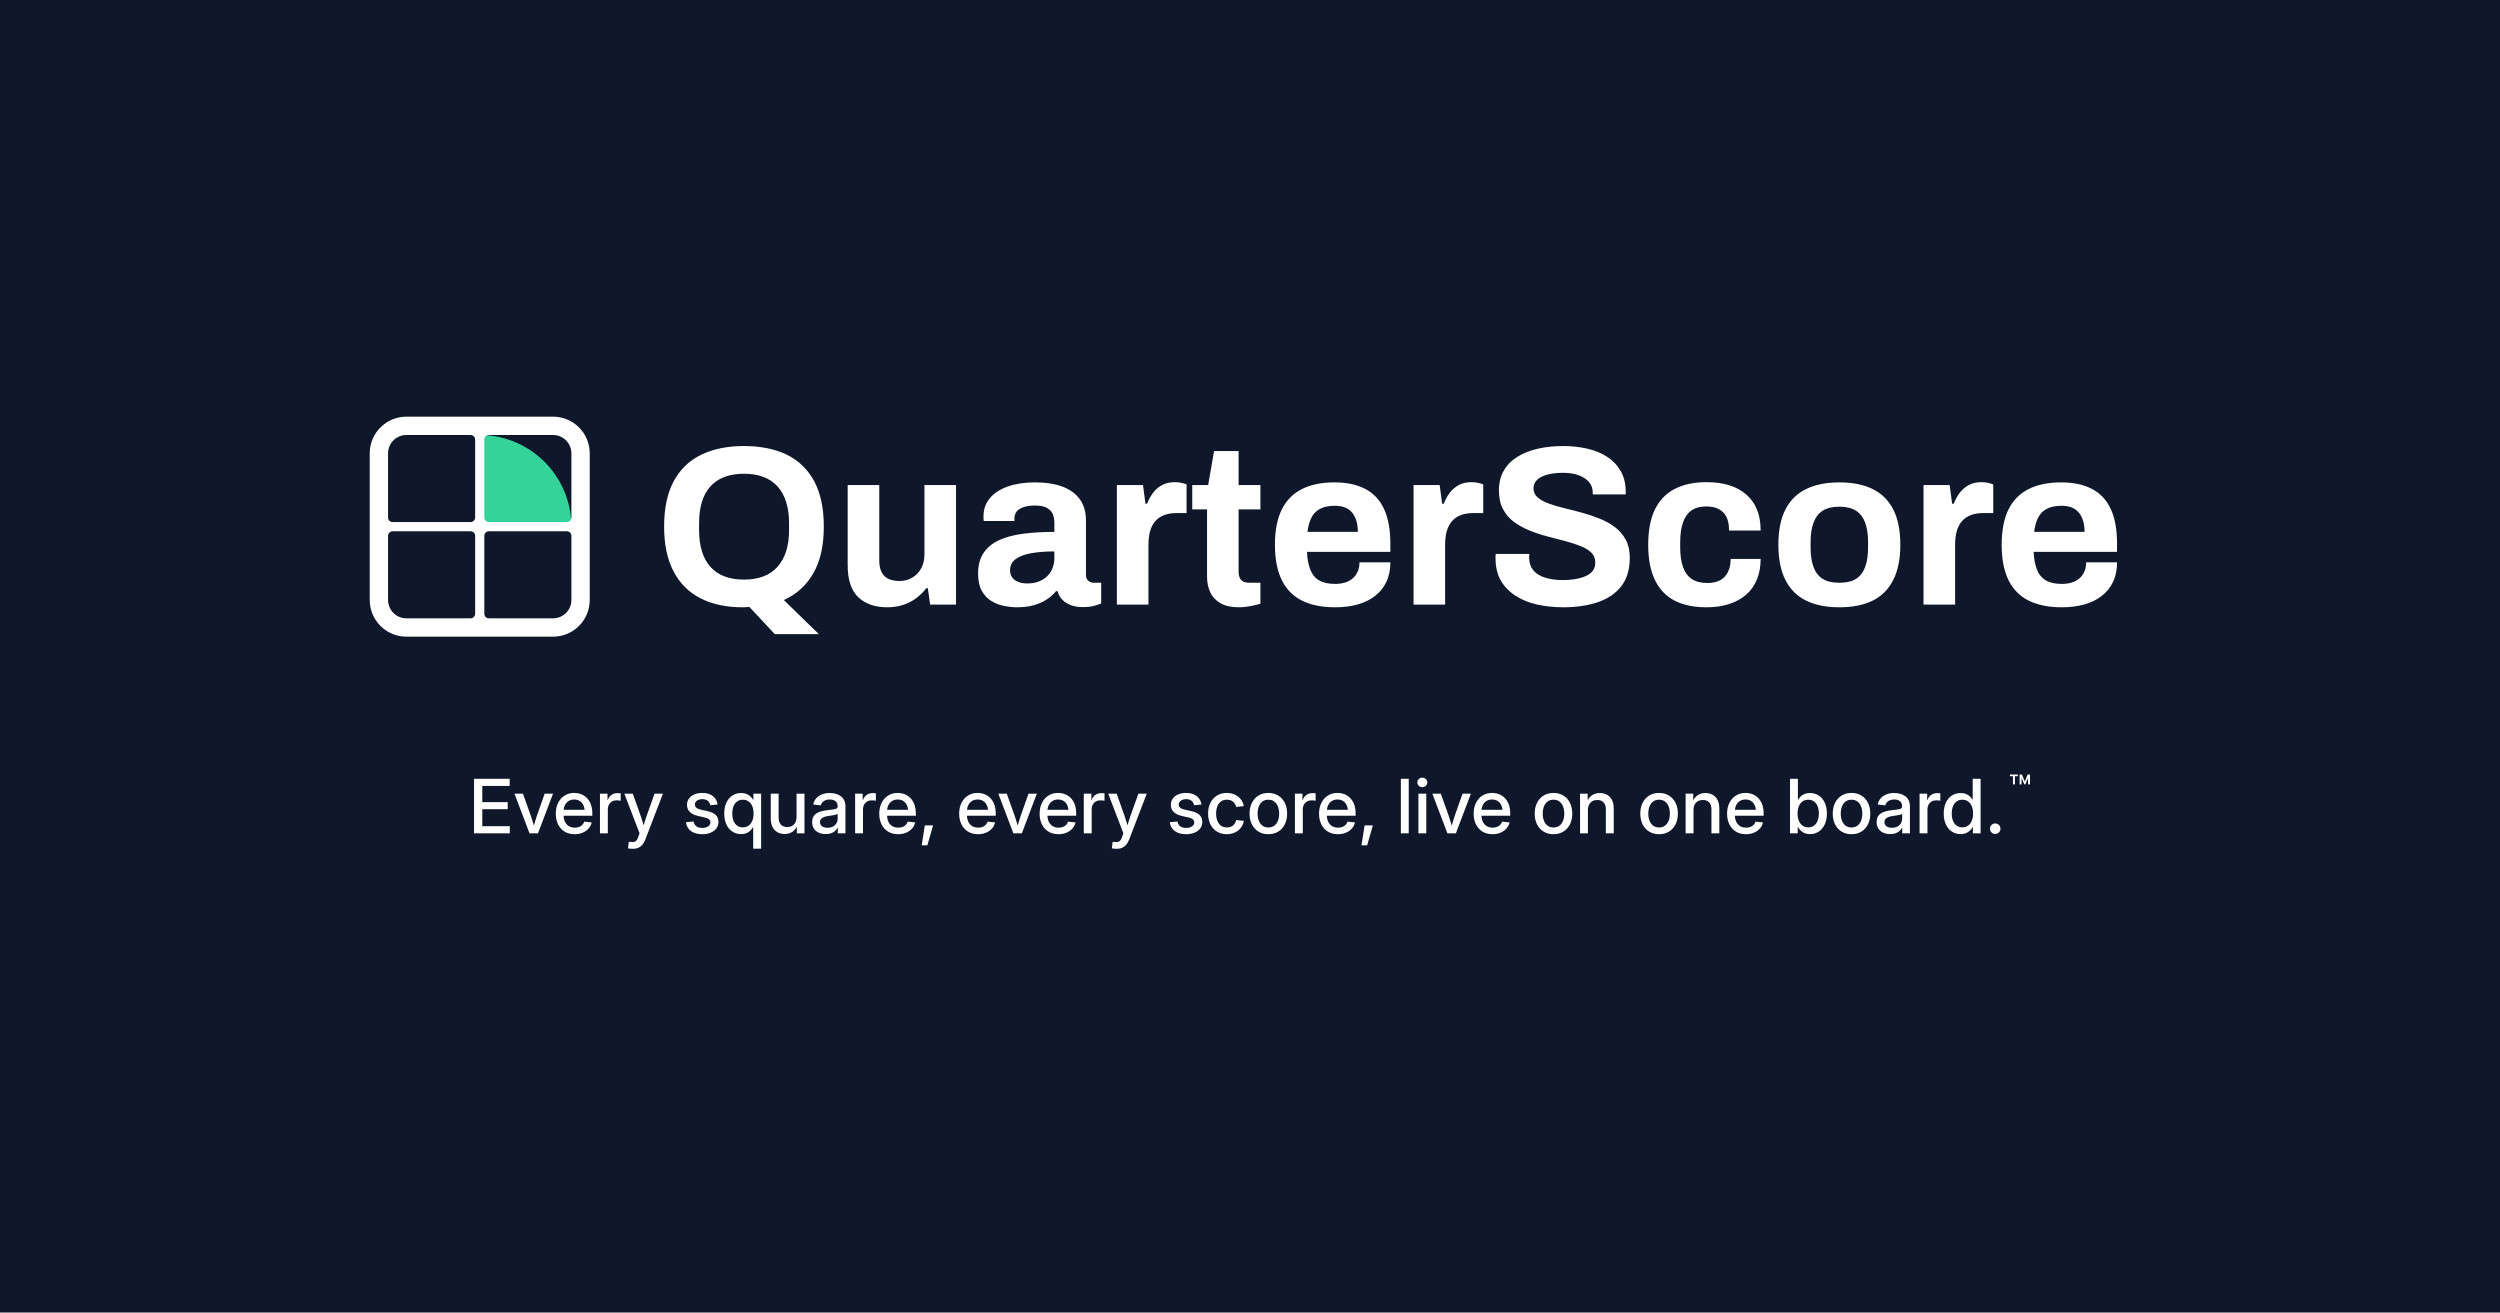
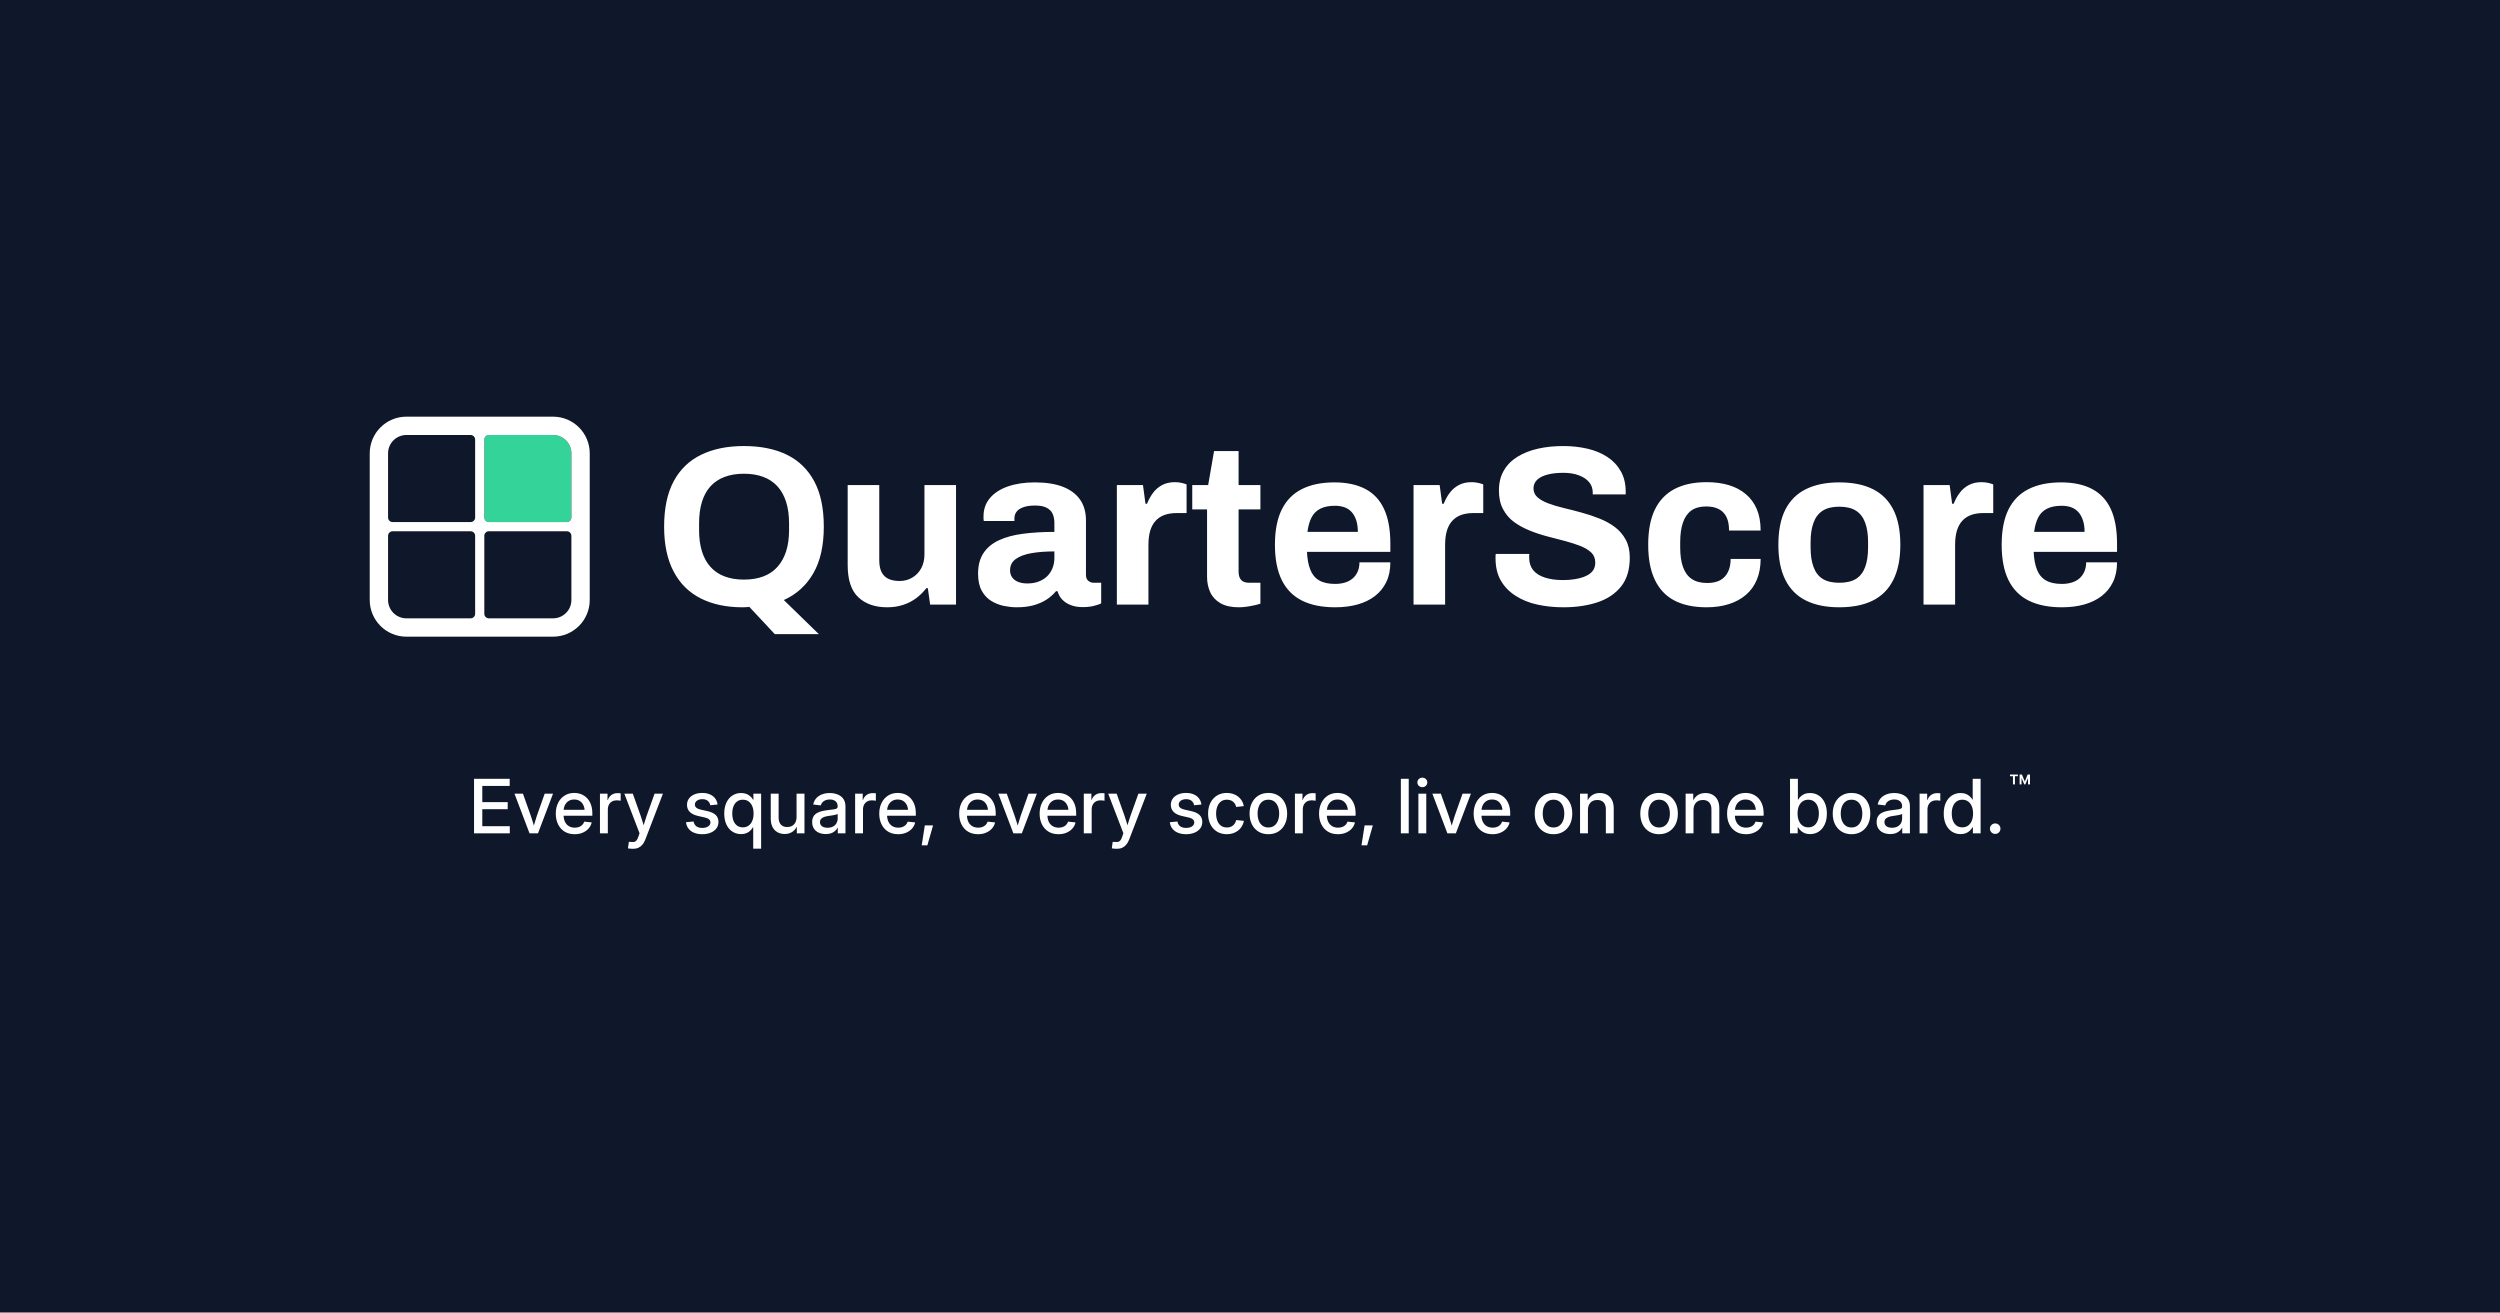
<svg xmlns="http://www.w3.org/2000/svg" viewBox="0 0 1200 630" width="1200" height="630">
  <rect width="1200" height="630" fill="#0f172a" />
  <g transform="translate(177.47 200) scale(2.2)">
    <g transform="translate(0 0) scale(1)">
-       <path fill="#34d399" d="M24 24V4A20 20 0 0 1 44 24Z" />
+       <path fill="#34d399" d="M26 4H40A4 4 0 0 1 44 8V22A1 1 0 0 1 43 23H26A1 1 0 0 1 25 22V5A1 1 0 0 1 26 4Z" />
      <path fill="#ffffff" fill-rule="evenodd" d="M8 0H40A8 8 0 0 1 48 8V40A8 8 0 0 1 40 48H8A8 8 0 0 1 0 40V8A8 8 0 0 1 8 0ZM8 4H22A1 1 0 0 1 23 5V22A1 1 0 0 1 22 23H5A1 1 0 0 1 4 22V8A4 4 0 0 1 8 4ZM26 4H40A4 4 0 0 1 44 8V22A1 1 0 0 1 43 23H26A1 1 0 0 1 25 22V5A1 1 0 0 1 26 4ZM26 25H43A1 1 0 0 1 44 26V40A4 4 0 0 1 40 44H26A1 1 0 0 1 25 43V26A1 1 0 0 1 26 25ZM5 25H22A1 1 0 0 1 23 26V43A1 1 0 0 1 22 44H8A4 4 0 0 1 4 40V26A1 1 0 0 1 5 25Z" />
    </g>
    <path fill="#ffffff" d="M88.37 47.44 82.82 41.5Q82.47 41.55 82.07 41.57Q81.68 41.59 81.33 41.59Q76.03 41.59 72.19 39.64Q68.34 37.68 66.29 33.76Q64.23 29.85 64.23 24Q64.23 18 66.31 14.11Q68.39 10.22 72.31 8.31Q76.22 6.41 81.63 6.41Q87.13 6.41 91.02 8.31Q94.91 10.22 96.99 14.11Q99.07 18 99.07 24Q99.07 30.2 96.79 34.16Q94.51 38.13 90.35 40.01L97.98 47.44ZM81.63 35.55Q84.06 35.55 85.89 34.85Q87.72 34.16 88.96 32.77Q90.2 31.38 90.85 29.38Q91.49 27.37 91.49 24.79V23.26Q91.49 20.63 90.85 18.6Q90.2 16.57 88.96 15.2Q87.72 13.84 85.89 13.15Q84.06 12.45 81.63 12.45Q79.25 12.45 77.41 13.15Q75.58 13.84 74.34 15.2Q73.1 16.57 72.48 18.6Q71.86 20.63 71.86 23.26V24.79Q71.86 27.37 72.48 29.38Q73.1 31.38 74.34 32.77Q75.58 34.16 77.41 34.85Q79.25 35.55 81.63 35.55ZM112.9 41.59Q108.94 41.59 106.61 39.41Q104.28 37.23 104.28 32.38V14.93H111.17V31.24Q111.17 32.52 111.46 33.39Q111.76 34.26 112.33 34.8Q112.9 35.35 113.74 35.6Q114.59 35.85 115.63 35.85Q117.16 35.85 118.4 35.1Q119.64 34.36 120.34 33.05Q121.03 31.73 121.03 30.1V14.93H127.92V41H122.27L121.77 37.43H121.43Q120.48 38.67 119.22 39.61Q117.96 40.55 116.37 41.07Q114.78 41.59 112.9 41.59ZM141.15 41.59Q139.86 41.59 138.4 41.3Q136.94 41 135.65 40.23Q134.36 39.46 133.54 38Q132.73 36.54 132.73 34.26Q132.73 31.53 133.92 29.75Q135.1 27.97 137.31 26.95Q139.52 25.93 142.59 25.54Q145.66 25.14 149.38 25.14V23.21Q149.38 22.07 149.01 21.22Q148.64 20.38 147.72 19.89Q146.8 19.39 145.17 19.39Q143.53 19.39 142.51 19.79Q141.5 20.18 141.08 20.8Q140.66 21.42 140.66 22.17V22.76H133.97Q133.92 22.51 133.92 22.29Q133.92 22.07 133.92 21.72Q133.92 19.44 135.3 17.78Q136.69 16.12 139.22 15.23Q141.75 14.34 145.12 14.34Q148.73 14.34 151.19 15.28Q153.64 16.22 154.95 18.05Q156.27 19.89 156.27 22.66V34.51Q156.27 35.4 156.79 35.82Q157.31 36.24 157.95 36.24H159.59V40.75Q159.09 41 158.05 41.27Q157.01 41.55 155.52 41.55Q154.09 41.55 152.97 41.12Q151.86 40.7 151.11 39.93Q150.37 39.17 150.07 38.08H149.73Q148.88 39.12 147.67 39.91Q146.45 40.7 144.84 41.15Q143.23 41.59 141.15 41.59ZM143.48 36.39Q144.87 36.39 145.96 35.97Q147.05 35.55 147.79 34.83Q148.54 34.11 148.96 33.07Q149.38 32.03 149.38 30.84V29.4Q146.6 29.4 144.42 29.77Q142.24 30.15 140.98 31.04Q139.71 31.93 139.71 33.52Q139.71 34.41 140.16 35.05Q140.61 35.7 141.45 36.04Q142.29 36.39 143.48 36.39ZM163.01 41V14.93H168.71L169.25 18.99H169.6Q170.1 17.71 170.89 16.64Q171.68 15.57 172.87 14.93Q174.06 14.29 175.65 14.29Q176.49 14.29 177.18 14.46Q177.88 14.63 178.22 14.78V21.03H176.09Q174.56 21.03 173.39 21.45Q172.23 21.87 171.43 22.76Q170.64 23.65 170.27 24.94Q169.9 26.23 169.9 27.97V41ZM189.62 41.59Q187.15 41.59 185.61 40.7Q184.07 39.81 183.38 38.3Q182.69 36.79 182.69 34.95V20.23H179.46V14.93H182.93L184.22 7.5H189.57V14.93H194.33V20.23H189.57V33.81Q189.57 35 190.12 35.62Q190.66 36.24 191.9 36.24H194.33V40.8Q193.74 41 192.94 41.17Q192.15 41.35 191.26 41.47Q190.37 41.59 189.62 41.59ZM210.64 41.59Q206.33 41.59 203.4 40.13Q200.48 38.67 198.99 35.65Q197.5 32.62 197.5 27.97Q197.5 23.26 198.99 20.26Q200.48 17.26 203.38 15.8Q206.28 14.34 210.49 14.34Q214.45 14.34 217.18 15.75Q219.91 17.16 221.29 20.11Q222.68 23.06 222.68 27.72V29.5H204.49Q204.59 31.78 205.21 33.37Q205.83 34.95 207.14 35.72Q208.46 36.49 210.64 36.49Q211.83 36.49 212.79 36.19Q213.76 35.9 214.45 35.3Q215.15 34.71 215.55 33.81Q215.94 32.92 215.94 31.78H222.68Q222.68 34.26 221.79 36.09Q220.9 37.93 219.31 39.14Q217.73 40.36 215.52 40.98Q213.31 41.59 210.64 41.59ZM204.59 25.14H215.59Q215.59 23.65 215.22 22.56Q214.85 21.47 214.21 20.78Q213.56 20.08 212.65 19.76Q211.73 19.44 210.59 19.44Q208.71 19.44 207.44 20.06Q206.18 20.68 205.51 21.94Q204.84 23.21 204.59 25.14ZM227.74 41V14.93H233.44L233.98 18.99H234.33Q234.83 17.71 235.62 16.64Q236.41 15.57 237.6 14.93Q238.79 14.29 240.38 14.29Q241.22 14.29 241.91 14.46Q242.61 14.63 242.95 14.78V21.03H240.82Q239.29 21.03 238.12 21.45Q236.96 21.87 236.16 22.76Q235.37 23.65 235 24.94Q234.63 26.23 234.63 27.97V41ZM260.4 41.59Q257.43 41.59 254.75 41Q252.07 40.41 250.02 39.09Q247.96 37.78 246.79 35.77Q245.63 33.76 245.63 30.89Q245.63 30.64 245.63 30.37Q245.63 30.1 245.68 29.95H253.01Q252.97 30.1 252.97 30.34Q252.97 30.59 252.97 30.79Q252.97 32.38 253.83 33.47Q254.7 34.56 256.38 35.1Q258.07 35.65 260.3 35.65Q261.74 35.65 262.85 35.47Q263.97 35.3 264.84 34.98Q265.7 34.66 266.27 34.21Q266.84 33.76 267.12 33.17Q267.39 32.57 267.39 31.83Q267.39 30.49 266.52 29.65Q265.65 28.81 264.14 28.21Q262.63 27.62 260.75 27.12Q258.86 26.63 256.88 26.11Q254.9 25.59 253.01 24.82Q251.13 24.05 249.64 22.96Q248.16 21.87 247.27 20.18Q246.37 18.5 246.37 16.12Q246.37 13.59 247.44 11.76Q248.5 9.92 250.44 8.73Q252.37 7.55 254.9 6.98Q257.43 6.41 260.4 6.41Q263.17 6.41 265.65 6.98Q268.13 7.55 270.01 8.78Q271.9 10.02 272.96 11.91Q274.03 13.79 274.03 16.37V16.96H266.84V16.57Q266.84 15.23 266.05 14.29Q265.26 13.34 263.82 12.8Q262.38 12.25 260.45 12.25Q258.37 12.25 256.91 12.65Q255.44 13.05 254.67 13.81Q253.91 14.58 253.91 15.62Q253.91 16.81 254.77 17.58Q255.64 18.35 257.15 18.92Q258.66 19.49 260.55 19.94Q262.43 20.38 264.41 20.93Q266.4 21.47 268.28 22.22Q270.16 22.96 271.65 24.07Q273.14 25.19 274.03 26.83Q274.92 28.46 274.92 30.74Q274.92 34.66 273.04 37.03Q271.15 39.41 267.88 40.5Q264.61 41.59 260.4 41.59ZM291.67 41.59Q287.51 41.59 284.69 40.13Q281.86 38.67 280.4 35.62Q278.94 32.57 278.94 27.97Q278.94 23.26 280.4 20.26Q281.86 17.26 284.71 15.77Q287.56 14.29 291.67 14.29Q294.35 14.29 296.51 14.93Q298.66 15.57 300.25 16.91Q301.83 18.25 302.65 20.21Q303.47 22.17 303.47 24.84H296.58Q296.58 23.06 296.03 21.92Q295.49 20.78 294.37 20.18Q293.26 19.59 291.57 19.59Q289.59 19.59 288.35 20.48Q287.11 21.37 286.52 23.11Q285.92 24.84 285.92 27.42V28.56Q285.92 31.09 286.54 32.82Q287.16 34.56 288.45 35.42Q289.74 36.29 291.82 36.29Q293.51 36.29 294.62 35.7Q295.74 35.1 296.33 33.91Q296.93 32.72 296.93 31.04H303.47Q303.47 33.57 302.65 35.55Q301.83 37.53 300.27 38.87Q298.71 40.21 296.53 40.9Q294.35 41.59 291.67 41.59ZM320.62 41.59Q316.36 41.59 313.38 40.13Q310.41 38.67 308.87 35.62Q307.34 32.57 307.34 27.97Q307.34 23.26 308.87 20.26Q310.41 17.26 313.38 15.8Q316.36 14.34 320.62 14.34Q324.98 14.34 327.93 15.8Q330.88 17.26 332.41 20.26Q333.95 23.26 333.95 27.97Q333.95 32.57 332.41 35.62Q330.88 38.67 327.93 40.13Q324.98 41.59 320.62 41.59ZM320.62 36.24Q322.9 36.24 324.26 35.4Q325.62 34.56 326.27 32.82Q326.91 31.09 326.91 28.56V27.37Q326.91 24.84 326.27 23.11Q325.62 21.37 324.26 20.51Q322.9 19.64 320.62 19.64Q318.39 19.64 317.02 20.51Q315.66 21.37 315.02 23.11Q314.37 24.84 314.37 27.37V28.56Q314.37 31.09 315.02 32.82Q315.66 34.56 317.02 35.4Q318.39 36.24 320.62 36.24ZM339.01 41V14.93H344.71L345.25 18.99H345.6Q346.09 17.71 346.89 16.64Q347.68 15.57 348.87 14.93Q350.06 14.29 351.64 14.29Q352.49 14.29 353.18 14.46Q353.87 14.63 354.22 14.78V21.03H352.09Q350.55 21.03 349.39 21.45Q348.22 21.87 347.43 22.76Q346.64 23.65 346.27 24.94Q345.9 26.23 345.9 27.97V41ZM369.19 41.59Q364.88 41.59 361.95 40.13Q359.03 38.67 357.54 35.65Q356.06 32.62 356.06 27.97Q356.06 23.26 357.54 20.26Q359.03 17.26 361.93 15.8Q364.83 14.34 369.04 14.34Q373.01 14.34 375.73 15.75Q378.46 17.16 379.85 20.11Q381.23 23.06 381.23 27.72V29.5H363.04Q363.14 31.78 363.76 33.37Q364.38 34.95 365.7 35.72Q367.01 36.49 369.19 36.49Q370.38 36.49 371.35 36.19Q372.31 35.9 373.01 35.3Q373.7 34.71 374.1 33.81Q374.49 32.92 374.49 31.78H381.23Q381.23 34.26 380.34 36.09Q379.45 37.93 377.86 39.14Q376.28 40.36 374.07 40.98Q371.87 41.59 369.19 41.59ZM363.14 25.14H374.15Q374.15 23.65 373.77 22.56Q373.4 21.47 372.76 20.78Q372.11 20.08 371.2 19.76Q370.28 19.44 369.14 19.44Q367.26 19.44 365.99 20.06Q364.73 20.68 364.06 21.94Q363.39 23.21 363.14 25.14Z" />
  </g>
  <path fill="#ffffff" d="M227.54 400V373.81H244.65V377.24H231.5V385.01H243.7V388.4H231.5V396.57H244.7V400ZM254.17 400 246.95 380.95H251.01L254.79 391.58Q255.37 393.2 255.83 394.81Q256.28 396.43 256.76 398.05H255.76Q256.23 396.43 256.69 394.81Q257.14 393.2 257.69 391.58L261.45 380.95H265.46L258.23 400ZM275.86 400.42Q273.03 400.42 271 399.17Q268.97 397.91 267.88 395.68Q266.78 393.46 266.78 390.56Q266.78 387.64 267.88 385.4Q268.99 383.16 270.99 381.89Q272.98 380.61 275.6 380.61Q277.45 380.61 279.03 381.24Q280.61 381.88 281.8 383.12Q282.98 384.37 283.65 386.19Q284.32 388.01 284.32 390.38V391.56H268.66V388.71H282.35L280.65 389.61Q280.65 387.85 280.05 386.54Q279.45 385.22 278.33 384.49Q277.22 383.76 275.62 383.76Q274.05 383.76 272.91 384.49Q271.77 385.22 271.14 386.5Q270.52 387.78 270.52 389.44V391.19Q270.52 393.06 271.17 394.43Q271.82 395.8 273.03 396.54Q274.25 397.28 275.9 397.28Q277.06 397.28 277.97 396.93Q278.89 396.59 279.51 395.94Q280.14 395.29 280.43 394.39L284.02 394.76Q283.63 396.45 282.5 397.71Q281.37 398.98 279.66 399.7Q277.96 400.42 275.86 400.42ZM287.98 400V380.95H291.61V384.02H291.74Q292.27 382.47 293.48 381.59Q294.69 380.7 296.45 380.7Q296.85 380.7 297.26 380.73Q297.66 380.75 297.93 380.79V384.36Q297.71 384.3 297.14 384.23Q296.57 384.16 295.94 384.16Q294.76 384.16 293.81 384.68Q292.86 385.2 292.31 386.19Q291.76 387.19 291.76 388.61V400ZM301.42 407.22 301.85 404.08 303.15 404.13Q303.92 404.25 304.52 404.08Q305.11 403.9 305.56 403.36Q306.01 402.81 306.33 401.85L306.98 399.96L299.68 380.95H303.74L307.52 391.58Q308.1 393.2 308.56 394.81Q309.02 396.43 309.49 398.05H308.4Q308.88 396.43 309.35 394.81Q309.83 393.18 310.39 391.58L314.2 380.95H318.21L309.74 403.02Q309.18 404.46 308.36 405.44Q307.54 406.42 306.44 406.92Q305.34 407.42 303.94 407.42Q303.2 407.42 302.55 407.36Q301.9 407.29 301.42 407.22ZM337.11 400.42Q334.96 400.42 333.28 399.77Q331.6 399.12 330.55 397.83Q329.5 396.54 329.27 394.66L332.92 394.32Q333.19 395.83 334.25 396.62Q335.31 397.4 337.07 397.4Q338.88 397.4 339.95 396.65Q341.01 395.9 341.01 394.8Q341.01 393.85 340.3 393.26Q339.59 392.67 338.28 392.39L335.1 391.67Q332.45 391.07 331.1 389.73Q329.76 388.4 329.76 386.31Q329.76 384.62 330.68 383.34Q331.6 382.05 333.26 381.33Q334.91 380.61 337.07 380.61Q339.18 380.61 340.75 381.3Q342.33 381.98 343.27 383.23Q344.21 384.48 344.44 386.17L340.92 386.52Q340.75 385.29 339.78 384.44Q338.81 383.6 337.12 383.6Q335.52 383.6 334.53 384.34Q333.54 385.08 333.54 386.17Q333.54 387.12 334.26 387.71Q334.98 388.31 336.39 388.63L339.55 389.33Q342.27 389.95 343.57 391.22Q344.86 392.49 344.86 394.53Q344.86 396.31 343.87 397.64Q342.87 398.96 341.11 399.69Q339.36 400.42 337.11 400.42ZM365.34 407.35H361.54V397.08H361.42Q360.93 397.94 360.16 398.7Q359.4 399.46 358.31 399.91Q357.23 400.37 355.76 400.37Q353.37 400.37 351.53 399.16Q349.69 397.94 348.66 395.72Q347.64 393.5 347.64 390.49Q347.64 387.48 348.67 385.27Q349.71 383.05 351.55 381.85Q353.38 380.65 355.76 380.65Q357.23 380.65 358.34 381.1Q359.45 381.56 360.22 382.29Q361 383.02 361.47 383.86H361.63V380.95H365.34ZM356.57 397.13Q358.17 397.13 359.33 396.3Q360.49 395.46 361.1 393.97Q361.72 392.48 361.72 390.47Q361.72 388.49 361.1 387Q360.49 385.52 359.33 384.69Q358.18 383.86 356.57 383.86Q354.98 383.86 353.84 384.68Q352.7 385.5 352.09 386.97Q351.49 388.45 351.49 390.47Q351.49 392.51 352.09 394.01Q352.7 395.5 353.84 396.32Q354.98 397.13 356.57 397.13ZM376.66 400.32Q374.72 400.32 373.2 399.48Q371.68 398.65 370.82 396.99Q369.96 395.34 369.96 392.93V380.95H373.74V392.46Q373.74 394.64 374.83 395.81Q375.92 396.98 377.85 396.98Q379.12 396.98 380.15 396.44Q381.18 395.9 381.76 394.81Q382.35 393.71 382.35 392.05V380.95H386.15V400H382.48L382.46 395.31H383.11Q382.23 397.87 380.6 399.09Q378.96 400.32 376.66 400.32ZM396.38 400.35Q394.52 400.35 393.04 399.7Q391.56 399.05 390.7 397.76Q389.84 396.47 389.84 394.59Q389.84 392.95 390.47 391.91Q391.09 390.88 392.15 390.26Q393.22 389.65 394.55 389.34Q395.89 389.03 397.29 388.87Q399.03 388.64 400.08 388.51Q401.13 388.38 401.6 388.08Q402.08 387.78 402.08 387.12V386.97Q402.08 385.99 401.64 385.26Q401.2 384.53 400.36 384.14Q399.53 383.74 398.31 383.74Q397.08 383.74 396.18 384.13Q395.27 384.51 394.72 385.16Q394.17 385.8 393.99 386.59L390.35 386.17Q390.7 384.39 391.8 383.16Q392.9 381.93 394.58 381.29Q396.26 380.65 398.31 380.65Q399.79 380.65 401.14 381.02Q402.5 381.38 403.55 382.16Q404.61 382.93 405.21 384.16Q405.82 385.39 405.82 387.13V400H402.13V397.35H402.01Q401.62 398.1 400.91 398.79Q400.19 399.47 399.09 399.91Q397.98 400.35 396.38 400.35ZM397.17 397.33Q398.79 397.33 399.88 396.72Q400.97 396.12 401.52 395.12Q402.08 394.13 402.08 392.99V390.67Q401.88 390.84 401.38 390.99Q400.88 391.14 400.2 391.26Q399.53 391.39 398.81 391.49Q398.1 391.6 397.49 391.69Q396.45 391.83 395.55 392.15Q394.66 392.48 394.12 393.07Q393.59 393.67 393.59 394.64Q393.59 395.5 394.04 396.1Q394.5 396.7 395.3 397.01Q396.1 397.33 397.17 397.33ZM410.46 400V380.95H414.1V384.02H414.22Q414.75 382.47 415.96 381.59Q417.18 380.7 418.93 380.7Q419.34 380.7 419.74 380.73Q420.15 380.75 420.41 380.79V384.36Q420.2 384.3 419.63 384.23Q419.06 384.16 418.42 384.16Q417.25 384.16 416.3 384.68Q415.35 385.2 414.79 386.19Q414.24 387.19 414.24 388.61V400ZM431.13 400.42Q428.3 400.42 426.27 399.17Q424.24 397.91 423.14 395.68Q422.04 393.46 422.04 390.56Q422.04 387.64 423.15 385.4Q424.26 383.16 426.25 381.89Q428.25 380.61 430.87 380.61Q432.71 380.61 434.3 381.24Q435.88 381.88 437.06 383.12Q438.25 384.37 438.92 386.19Q439.59 388.01 439.59 390.38V391.56H423.93V388.71H437.62L435.91 389.61Q435.91 387.85 435.32 386.54Q434.72 385.22 433.6 384.49Q432.49 383.76 430.89 383.76Q429.32 383.76 428.18 384.49Q427.04 385.22 426.41 386.5Q425.79 387.78 425.79 389.44V391.19Q425.79 393.06 426.44 394.43Q427.09 395.8 428.3 396.54Q429.52 397.28 431.17 397.28Q432.33 397.28 433.24 396.93Q434.16 396.59 434.78 395.94Q435.4 395.29 435.7 394.39L439.29 394.76Q438.9 396.45 437.77 397.71Q436.63 398.98 434.93 399.7Q433.22 400.42 431.13 400.42ZM442.42 405.75 443.91 396.19H447.87L445.14 405.75ZM469.49 400.42Q466.66 400.42 464.63 399.17Q462.6 397.91 461.5 395.68Q460.4 393.46 460.4 390.56Q460.4 387.64 461.51 385.4Q462.61 383.16 464.61 381.89Q466.6 380.61 469.22 380.61Q471.07 380.61 472.65 381.24Q474.23 381.88 475.42 383.12Q476.61 384.37 477.27 386.19Q477.94 388.01 477.94 390.38V391.56H462.28V388.71H475.97L474.27 389.61Q474.27 387.85 473.67 386.54Q473.07 385.22 471.96 384.49Q470.84 383.76 469.24 383.76Q467.68 383.76 466.53 384.49Q465.39 385.22 464.77 386.5Q464.14 387.78 464.14 389.44V391.19Q464.14 393.06 464.79 394.43Q465.44 395.8 466.66 396.54Q467.87 397.28 469.52 397.28Q470.68 397.28 471.6 396.93Q472.51 396.59 473.14 395.94Q473.76 395.29 474.06 394.39L477.64 394.76Q477.26 396.45 476.12 397.71Q474.99 398.98 473.28 399.7Q471.58 400.42 469.49 400.42ZM486.42 400 479.19 380.95H483.25L487.03 391.58Q487.61 393.2 488.07 394.81Q488.52 396.43 489 398.05H488Q488.47 396.43 488.93 394.81Q489.39 393.2 489.93 391.58L493.69 380.95H497.7L490.48 400ZM508.11 400.42Q505.28 400.42 503.25 399.17Q501.22 397.91 500.12 395.68Q499.02 393.46 499.02 390.56Q499.02 387.64 500.13 385.4Q501.23 383.16 503.23 381.89Q505.22 380.61 507.84 380.61Q509.69 380.61 511.27 381.24Q512.85 381.88 514.04 383.12Q515.23 384.37 515.89 386.19Q516.56 388.01 516.56 390.38V391.56H500.9V388.71H514.59L512.89 389.61Q512.89 387.85 512.29 386.54Q511.69 385.22 510.58 384.49Q509.46 383.76 507.86 383.76Q506.3 383.76 505.15 384.49Q504.01 385.22 503.39 386.5Q502.76 387.78 502.76 389.44V391.19Q502.76 393.06 503.41 394.43Q504.06 395.8 505.28 396.54Q506.49 397.28 508.14 397.28Q509.3 397.28 510.22 396.93Q511.13 396.59 511.75 395.94Q512.38 395.29 512.68 394.39L516.26 394.76Q515.88 396.45 514.74 397.71Q513.61 398.98 511.9 399.7Q510.2 400.42 508.11 400.42ZM520.22 400V380.95H523.86V384.02H523.98Q524.51 382.47 525.72 381.59Q526.93 380.7 528.69 380.7Q529.1 380.7 529.5 380.73Q529.9 380.75 530.17 380.79V384.36Q529.96 384.3 529.39 384.23Q528.81 384.16 528.18 384.16Q527 384.16 526.05 384.68Q525.1 385.2 524.55 386.19Q524 387.19 524 388.61V400ZM533.67 407.22 534.09 404.08 535.39 404.13Q536.16 404.25 536.76 404.08Q537.36 403.9 537.81 403.36Q538.25 402.81 538.57 401.85L539.22 399.96L531.93 380.95H535.99L539.77 391.58Q540.35 393.2 540.8 394.81Q541.26 396.43 541.73 398.05H540.64Q541.12 396.43 541.59 394.81Q542.07 393.18 542.63 391.58L546.44 380.95H550.45L541.98 403.02Q541.42 404.46 540.6 405.44Q539.78 406.42 538.68 406.92Q537.59 407.42 536.18 407.42Q535.44 407.42 534.79 407.36Q534.14 407.29 533.67 407.22ZM569.35 400.42Q567.2 400.42 565.53 399.77Q563.85 399.12 562.79 397.83Q561.74 396.54 561.51 394.66L565.17 394.32Q565.43 395.83 566.49 396.62Q567.56 397.4 569.31 397.4Q571.12 397.4 572.19 396.65Q573.25 395.9 573.25 394.8Q573.25 393.85 572.54 393.26Q571.83 392.67 570.53 392.39L567.35 391.67Q564.69 391.07 563.35 389.73Q562 388.4 562 386.31Q562 384.62 562.92 383.34Q563.85 382.05 565.5 381.33Q567.15 380.61 569.31 380.61Q571.42 380.61 573 381.3Q574.57 381.98 575.51 383.23Q576.45 384.48 576.68 386.17L573.16 386.52Q572.99 385.29 572.02 384.44Q571.05 383.6 569.37 383.6Q567.77 383.6 566.77 384.34Q565.78 385.08 565.78 386.17Q565.78 387.12 566.5 387.71Q567.22 388.31 568.63 388.63L571.79 389.33Q574.52 389.95 575.81 391.22Q577.1 392.49 577.1 394.53Q577.1 396.31 576.11 397.64Q575.11 398.96 573.36 399.69Q571.6 400.42 569.35 400.42ZM588.88 400.42Q586.17 400.42 584.15 399.17Q582.13 397.93 581 395.69Q579.88 393.46 579.88 390.54Q579.88 387.59 581 385.35Q582.13 383.11 584.15 381.86Q586.17 380.61 588.88 380.61Q590.48 380.61 591.86 381.07Q593.24 381.53 594.31 382.36Q595.38 383.2 596.09 384.36Q596.79 385.52 597.03 386.94L593.36 387.34Q593.2 386.57 592.82 385.93Q592.45 385.29 591.88 384.82Q591.32 384.36 590.57 384.1Q589.83 383.85 588.9 383.85Q587.21 383.85 586.06 384.71Q584.91 385.57 584.32 387.08Q583.73 388.59 583.73 390.54Q583.73 392.46 584.32 393.96Q584.91 395.46 586.06 396.33Q587.21 397.19 588.9 397.19Q589.83 397.19 590.57 396.93Q591.32 396.68 591.88 396.2Q592.43 395.73 592.81 395.07Q593.18 394.41 593.38 393.62L597.07 394.01Q596.82 395.43 596.12 396.61Q595.42 397.79 594.34 398.64Q593.26 399.49 591.87 399.96Q590.48 400.42 588.88 400.42ZM608.81 400.42Q606.1 400.42 604.07 399.17Q602.04 397.93 600.92 395.7Q599.79 393.48 599.79 390.54Q599.79 387.59 600.92 385.35Q602.04 383.11 604.07 381.86Q606.1 380.61 608.81 380.61Q611.52 380.61 613.55 381.86Q615.58 383.11 616.7 385.35Q617.83 387.59 617.83 390.54Q617.83 393.48 616.7 395.7Q615.58 397.93 613.55 399.17Q611.52 400.42 608.81 400.42ZM608.81 397.19Q610.5 397.19 611.65 396.33Q612.8 395.46 613.4 393.96Q614 392.46 614 390.54Q614 388.59 613.4 387.09Q612.8 385.59 611.65 384.72Q610.5 383.85 608.81 383.85Q607.14 383.85 605.98 384.71Q604.82 385.57 604.23 387.08Q603.64 388.59 603.64 390.54Q603.64 392.46 604.23 393.96Q604.82 395.46 605.98 396.33Q607.14 397.19 608.81 397.19ZM621.56 400V380.95H625.19V384.02H625.32Q625.85 382.47 627.06 381.59Q628.27 380.7 630.03 380.7Q630.43 380.7 630.84 380.73Q631.24 380.75 631.51 380.79V384.36Q631.29 384.3 630.72 384.23Q630.15 384.16 629.52 384.16Q628.34 384.16 627.39 384.68Q626.44 385.2 625.89 386.19Q625.34 387.19 625.34 388.61V400ZM642.23 400.42Q639.4 400.42 637.37 399.17Q635.34 397.91 634.24 395.68Q633.14 393.46 633.14 390.56Q633.14 387.64 634.25 385.4Q635.35 383.16 637.35 381.89Q639.35 380.61 641.96 380.61Q643.81 380.61 645.39 381.24Q646.97 381.88 648.16 383.12Q649.35 384.37 650.02 386.19Q650.68 388.01 650.68 390.38V391.56H635.02V388.71H648.71L647.01 389.61Q647.01 387.85 646.41 386.54Q645.81 385.22 644.7 384.49Q643.58 383.76 641.98 383.76Q640.42 383.76 639.27 384.49Q638.13 385.22 637.51 386.5Q636.88 387.78 636.88 389.44V391.19Q636.88 393.06 637.53 394.43Q638.18 395.8 639.4 396.54Q640.61 397.28 642.26 397.28Q643.42 397.28 644.34 396.93Q645.25 396.59 645.88 395.94Q646.5 395.29 646.8 394.39L650.38 394.76Q650 396.45 648.86 397.71Q647.73 398.98 646.02 399.7Q644.32 400.42 642.23 400.42ZM653.51 405.75 655.01 396.19H658.96L656.24 405.75ZM676.19 373.81V400H672.41V373.81ZM680.83 400V380.95H684.61V400ZM682.71 377.85Q681.73 377.85 681.03 377.18Q680.34 376.52 680.34 375.57Q680.34 374.6 681.03 373.94Q681.73 373.28 682.71 373.28Q683.71 373.28 684.41 373.94Q685.1 374.6 685.1 375.57Q685.1 376.52 684.41 377.18Q683.71 377.85 682.71 377.85ZM694.75 400 687.53 380.95H691.59L695.37 391.58Q695.95 393.2 696.4 394.81Q696.86 396.43 697.34 398.05H696.33Q696.81 396.43 697.27 394.81Q697.72 393.2 698.27 391.58L702.03 380.95H706.04L698.81 400ZM716.44 400.42Q713.61 400.42 711.58 399.17Q709.55 397.91 708.45 395.68Q707.35 393.46 707.35 390.56Q707.35 387.64 708.46 385.4Q709.57 383.16 711.56 381.89Q713.56 380.61 716.18 380.61Q718.02 380.61 719.61 381.24Q721.19 381.88 722.38 383.12Q723.56 384.37 724.23 386.19Q724.9 388.01 724.9 390.38V391.56H709.24V388.71H722.93L721.22 389.61Q721.22 387.85 720.63 386.54Q720.03 385.22 718.91 384.49Q717.8 383.76 716.2 383.76Q714.63 383.76 713.49 384.49Q712.35 385.22 711.72 386.5Q711.1 387.78 711.1 389.44V391.19Q711.1 393.06 711.75 394.43Q712.4 395.8 713.61 396.54Q714.83 397.28 716.48 397.28Q717.64 397.28 718.55 396.93Q719.47 396.59 720.09 395.94Q720.71 395.29 721.01 394.39L724.6 394.76Q724.21 396.45 723.08 397.71Q721.94 398.98 720.24 399.7Q718.53 400.42 716.44 400.42ZM745.68 400.42Q742.97 400.42 740.94 399.17Q738.91 397.93 737.78 395.7Q736.66 393.48 736.66 390.54Q736.66 387.59 737.78 385.35Q738.91 383.11 740.94 381.86Q742.97 380.61 745.68 380.61Q748.38 380.61 750.41 381.86Q752.44 383.11 753.57 385.35Q754.69 387.59 754.69 390.54Q754.69 393.48 753.57 395.7Q752.44 397.93 750.41 399.17Q748.38 400.42 745.68 400.42ZM745.68 397.19Q747.36 397.19 748.51 396.33Q749.67 395.46 750.26 393.96Q750.86 392.46 750.86 390.54Q750.86 388.59 750.26 387.09Q749.67 385.59 748.51 384.72Q747.36 383.85 745.68 383.85Q744.01 383.85 742.85 384.71Q741.68 385.57 741.1 387.08Q740.51 388.59 740.51 390.54Q740.51 392.46 741.1 393.96Q741.68 395.46 742.85 396.33Q744.01 397.19 745.68 397.19ZM762.2 388.89V400H758.42V380.95H762.08L762.09 385.66H761.44Q762.32 383.09 763.96 381.87Q765.59 380.65 767.89 380.65Q769.85 380.65 771.36 381.48Q772.87 382.32 773.73 383.95Q774.59 385.59 774.59 388.03V400H770.81V388.49Q770.81 386.31 769.73 385.15Q768.65 383.99 766.72 383.99Q765.43 383.99 764.41 384.52Q763.39 385.06 762.8 386.15Q762.2 387.24 762.2 388.89ZM796.35 400.42Q793.65 400.42 791.62 399.17Q789.59 397.93 788.46 395.7Q787.34 393.48 787.34 390.54Q787.34 387.59 788.46 385.35Q789.59 383.11 791.62 381.86Q793.65 380.61 796.35 380.61Q799.06 380.61 801.09 381.86Q803.12 383.11 804.25 385.35Q805.37 387.59 805.37 390.54Q805.37 393.48 804.25 395.7Q803.12 397.93 801.09 399.17Q799.06 400.42 796.35 400.42ZM796.35 397.19Q798.04 397.19 799.19 396.33Q800.34 395.46 800.94 393.96Q801.54 392.46 801.54 390.54Q801.54 388.59 800.94 387.09Q800.34 385.59 799.19 384.72Q798.04 383.85 796.35 383.85Q794.68 383.85 793.52 384.71Q792.36 385.57 791.77 387.08Q791.18 388.59 791.18 390.54Q791.18 392.46 791.77 393.96Q792.36 395.46 793.52 396.33Q794.68 397.19 796.35 397.19ZM812.88 388.89V400H809.1V380.95H812.75L812.77 385.66H812.12Q813 383.09 814.63 381.87Q816.27 380.65 818.57 380.65Q820.52 380.65 822.03 381.48Q823.55 382.32 824.41 383.95Q825.27 385.59 825.27 388.03V400H821.49V388.49Q821.49 386.31 820.41 385.15Q819.33 383.99 817.39 383.99Q816.11 383.99 815.09 384.52Q814.07 385.06 813.47 386.15Q812.88 387.24 812.88 388.89ZM838.08 400.42Q835.25 400.42 833.22 399.17Q831.19 397.91 830.09 395.68Q829 393.46 829 390.56Q829 387.64 830.1 385.4Q831.21 383.16 833.21 381.89Q835.2 380.61 837.82 380.61Q839.67 380.61 841.25 381.24Q842.83 381.88 844.02 383.12Q845.2 384.37 845.87 386.19Q846.54 388.01 846.54 390.38V391.56H830.88V388.71H844.57L842.86 389.61Q842.86 387.85 842.27 386.54Q841.67 385.22 840.55 384.49Q839.44 383.76 837.84 383.76Q836.27 383.76 835.13 384.49Q833.99 385.22 833.36 386.5Q832.74 387.78 832.74 389.44V391.19Q832.74 393.06 833.39 394.43Q834.04 395.8 835.25 396.54Q836.47 397.28 838.12 397.28Q839.28 397.28 840.19 396.93Q841.11 396.59 841.73 395.94Q842.35 395.29 842.65 394.39L846.24 394.76Q845.85 396.45 844.72 397.71Q843.59 398.98 841.88 399.7Q840.18 400.42 838.08 400.42ZM868.77 400.37Q867.32 400.37 866.22 399.91Q865.12 399.46 864.35 398.7Q863.57 397.94 863.06 397.06H862.9V400H859.21V373.81H862.99V383.86H863.11Q863.59 383.02 864.35 382.29Q865.1 381.56 866.2 381.1Q867.3 380.65 868.79 380.65Q871.18 380.65 873 381.85Q874.82 383.05 875.86 385.27Q876.9 387.48 876.9 390.49Q876.9 393.5 875.87 395.72Q874.84 397.94 873.02 399.16Q871.2 400.37 868.77 400.37ZM867.98 397.13Q869.57 397.13 870.7 396.32Q871.83 395.5 872.44 394.01Q873.05 392.51 873.05 390.47Q873.05 388.45 872.44 386.97Q871.83 385.5 870.7 384.68Q869.57 383.86 867.98 383.86Q866.37 383.86 865.21 384.69Q864.05 385.52 863.44 387Q862.83 388.49 862.83 390.47Q862.83 392.48 863.45 393.97Q864.06 395.46 865.22 396.3Q866.38 397.13 867.98 397.13ZM888.73 400.42Q886.02 400.42 883.99 399.17Q881.96 397.93 880.83 395.7Q879.71 393.48 879.71 390.54Q879.71 387.59 880.83 385.35Q881.96 383.11 883.99 381.86Q886.02 380.61 888.73 380.61Q891.43 380.61 893.46 381.86Q895.49 383.11 896.62 385.35Q897.74 387.59 897.74 390.54Q897.74 393.48 896.62 395.7Q895.49 397.93 893.46 399.17Q891.43 400.42 888.73 400.42ZM888.73 397.19Q890.41 397.19 891.56 396.33Q892.72 395.46 893.31 393.96Q893.91 392.46 893.91 390.54Q893.91 388.59 893.31 387.09Q892.72 385.59 891.56 384.72Q890.41 383.85 888.73 383.85Q887.06 383.85 885.9 384.71Q884.74 385.57 884.15 387.08Q883.56 388.59 883.56 390.54Q883.56 392.46 884.15 393.96Q884.74 395.46 885.9 396.33Q887.06 397.19 888.73 397.19ZM907.32 400.35Q905.46 400.35 903.98 399.7Q902.51 399.05 901.65 397.76Q900.78 396.47 900.78 394.59Q900.78 392.95 901.41 391.91Q902.03 390.88 903.1 390.26Q904.16 389.65 905.5 389.34Q906.83 389.03 908.24 388.87Q909.98 388.64 911.02 388.51Q912.07 388.38 912.54 388.08Q913.02 387.78 913.02 387.12V386.97Q913.02 385.99 912.58 385.26Q912.14 384.53 911.31 384.14Q910.47 383.74 909.26 383.74Q908.03 383.74 907.12 384.13Q906.22 384.51 905.66 385.16Q905.11 385.8 904.93 386.59L901.29 386.17Q901.65 384.39 902.74 383.16Q903.84 381.93 905.52 381.29Q907.2 380.65 909.26 380.65Q910.73 380.65 912.09 381.02Q913.44 381.38 914.5 382.16Q915.55 382.93 916.16 384.16Q916.76 385.39 916.76 387.13V400H913.07V397.35H912.95Q912.56 398.1 911.85 398.79Q911.14 399.47 910.03 399.91Q908.92 400.35 907.32 400.35ZM908.11 397.33Q909.73 397.33 910.82 396.72Q911.91 396.12 912.47 395.12Q913.02 394.13 913.02 392.99V390.67Q912.83 390.84 912.32 390.99Q911.82 391.14 911.15 391.26Q910.47 391.39 909.76 391.49Q909.05 391.6 908.43 391.69Q907.39 391.83 906.5 392.15Q905.6 392.48 905.06 393.07Q904.53 393.67 904.53 394.64Q904.53 395.5 904.99 396.1Q905.44 396.7 906.24 397.01Q907.04 397.33 908.11 397.33ZM921.4 400V380.95H925.04V384.02H925.17Q925.69 382.47 926.91 381.59Q928.12 380.7 929.88 380.7Q930.28 380.7 930.68 380.73Q931.09 380.75 931.35 380.79V384.36Q931.14 384.3 930.57 384.23Q930 384.16 929.37 384.16Q928.19 384.16 927.24 384.68Q926.29 385.2 925.74 386.19Q925.18 387.19 925.18 388.61V400ZM941.11 400.37Q938.72 400.37 936.88 399.16Q935.04 397.94 934.02 395.72Q932.99 393.5 932.99 390.49Q932.99 387.48 934.02 385.27Q935.06 383.05 936.9 381.85Q938.74 380.65 941.11 380.65Q942.59 380.65 943.68 381.1Q944.78 381.56 945.55 382.29Q946.31 383.02 946.79 383.86H946.89V373.81H950.69V400H946.98V397.06H946.82Q946.33 397.94 945.55 398.7Q944.77 399.46 943.68 399.91Q942.59 400.37 941.11 400.37ZM941.92 397.13Q943.52 397.13 944.68 396.3Q945.84 395.46 946.45 393.97Q947.07 392.48 947.07 390.47Q947.07 388.49 946.45 387Q945.84 385.52 944.69 384.69Q943.53 383.86 941.92 383.86Q940.34 383.86 939.19 384.68Q938.05 385.5 937.44 386.97Q936.84 388.45 936.84 390.47Q936.84 392.51 937.44 394.01Q938.05 395.5 939.19 396.32Q940.34 397.13 941.92 397.13ZM957.7 400.28Q956.65 400.28 955.91 399.55Q955.17 398.82 955.17 397.77Q955.17 396.71 955.91 395.98Q956.65 395.25 957.7 395.25Q958.76 395.25 959.49 395.98Q960.22 396.71 960.22 397.77Q960.22 398.82 959.49 399.55Q958.76 400.28 957.7 400.28ZM971.65 376.5 969.63 371.78H970.53L971.9 375.13L973.26 371.78H974.17L972.16 376.5ZM969.42 376.5V371.78H970.34V376.5ZM973.45 376.5V371.78H974.4V376.5ZM966.22 376.5V372.21H967.17V376.5ZM964.79 372.59V371.78H968.59V372.59Z" />
</svg>
